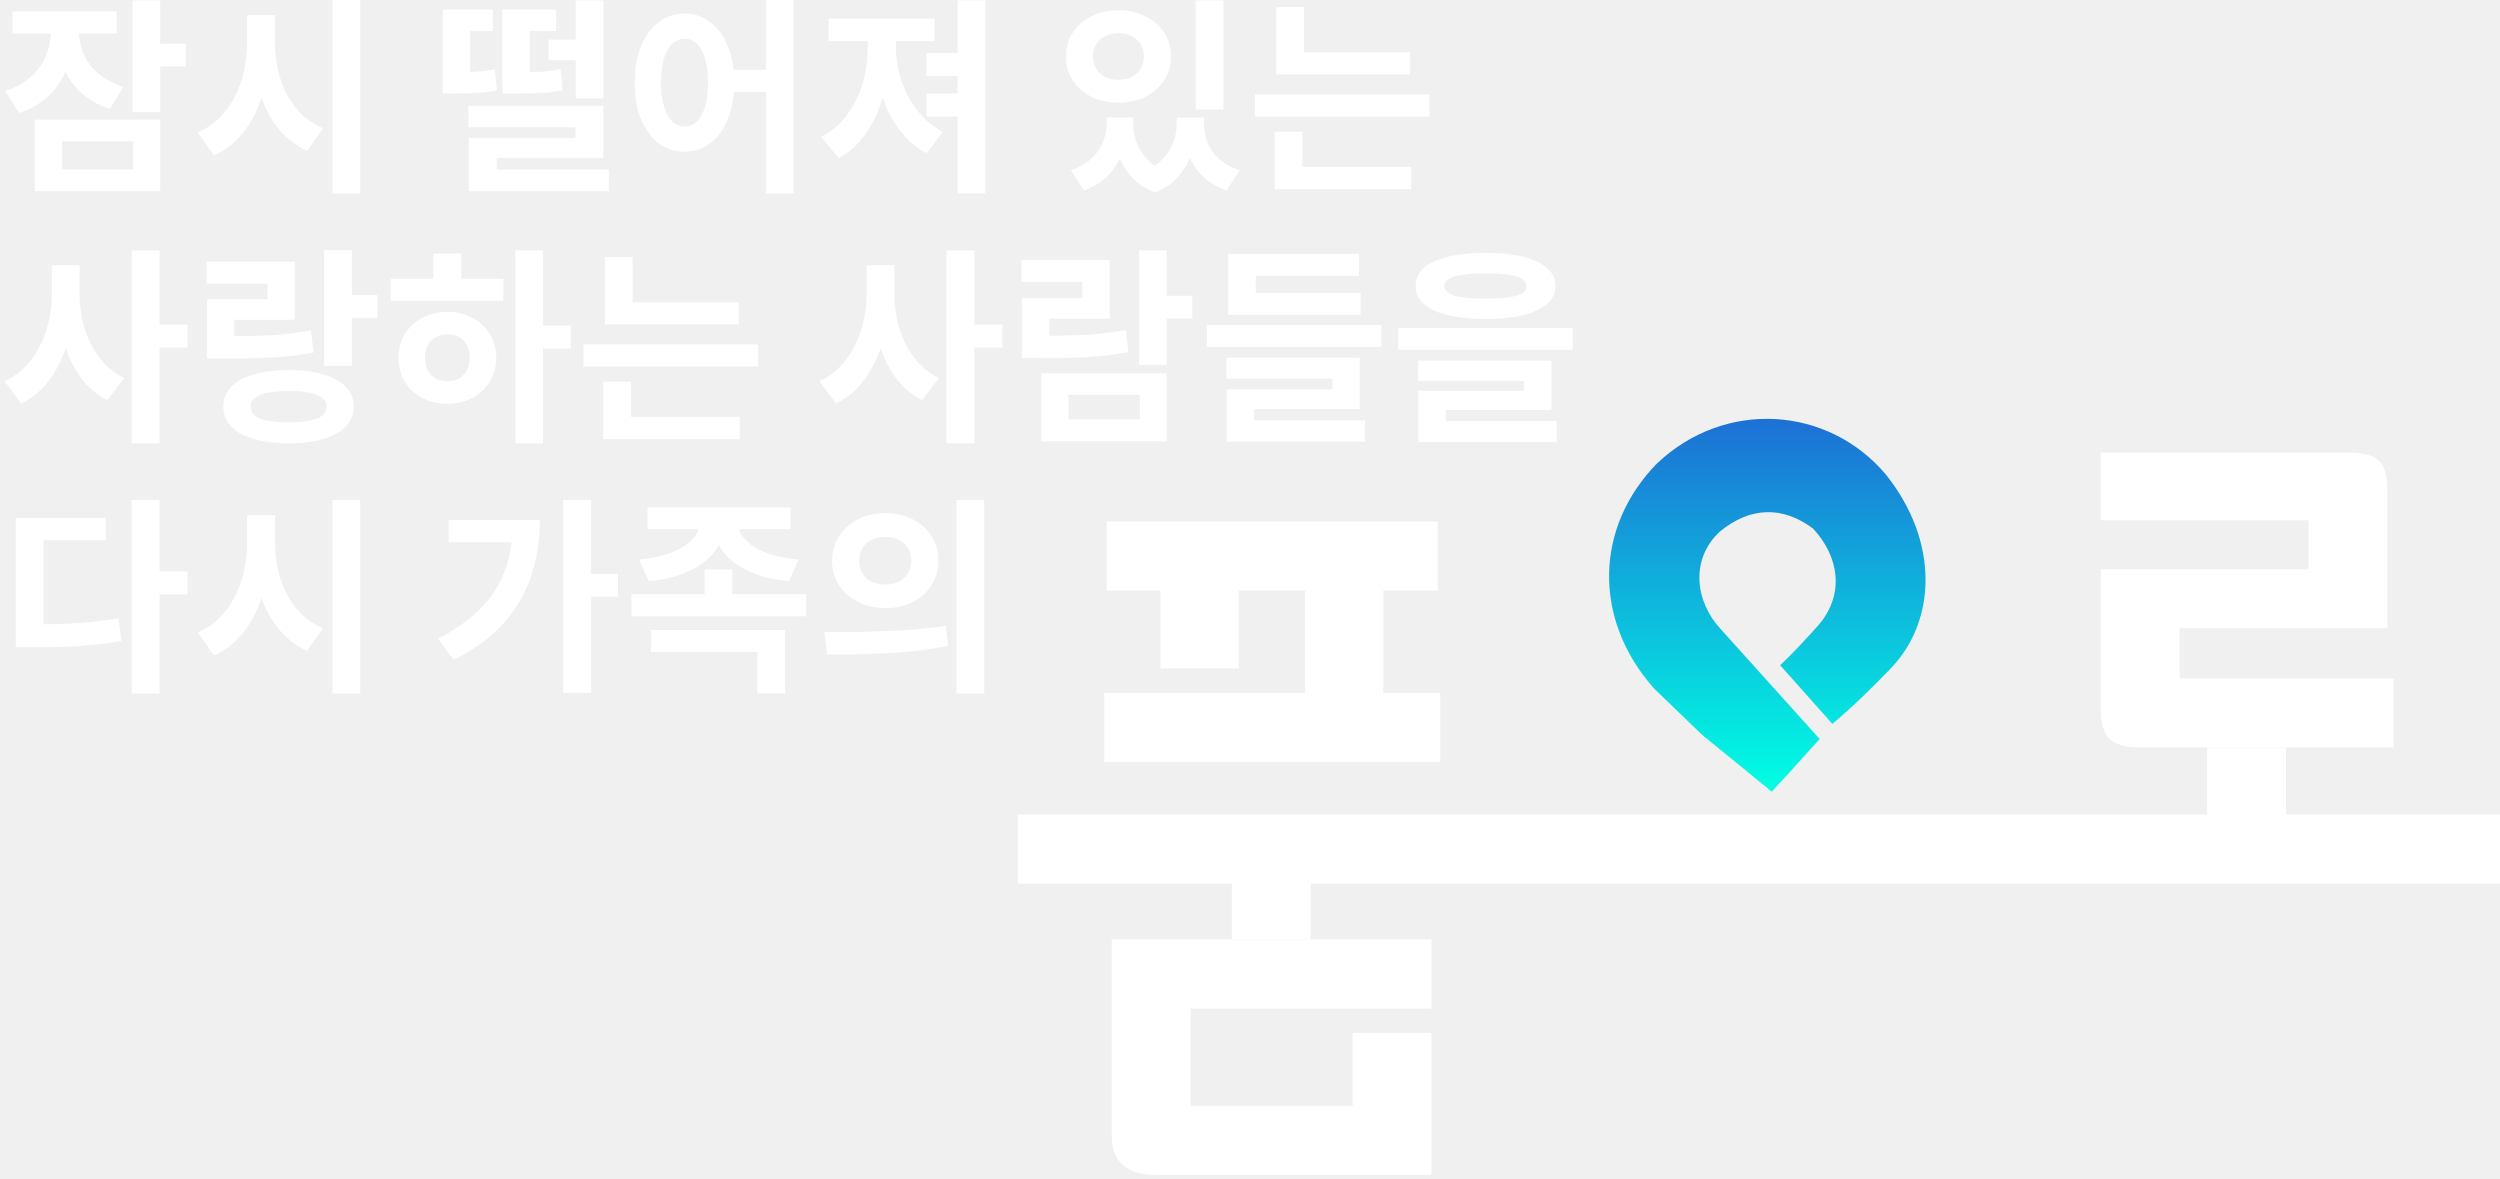
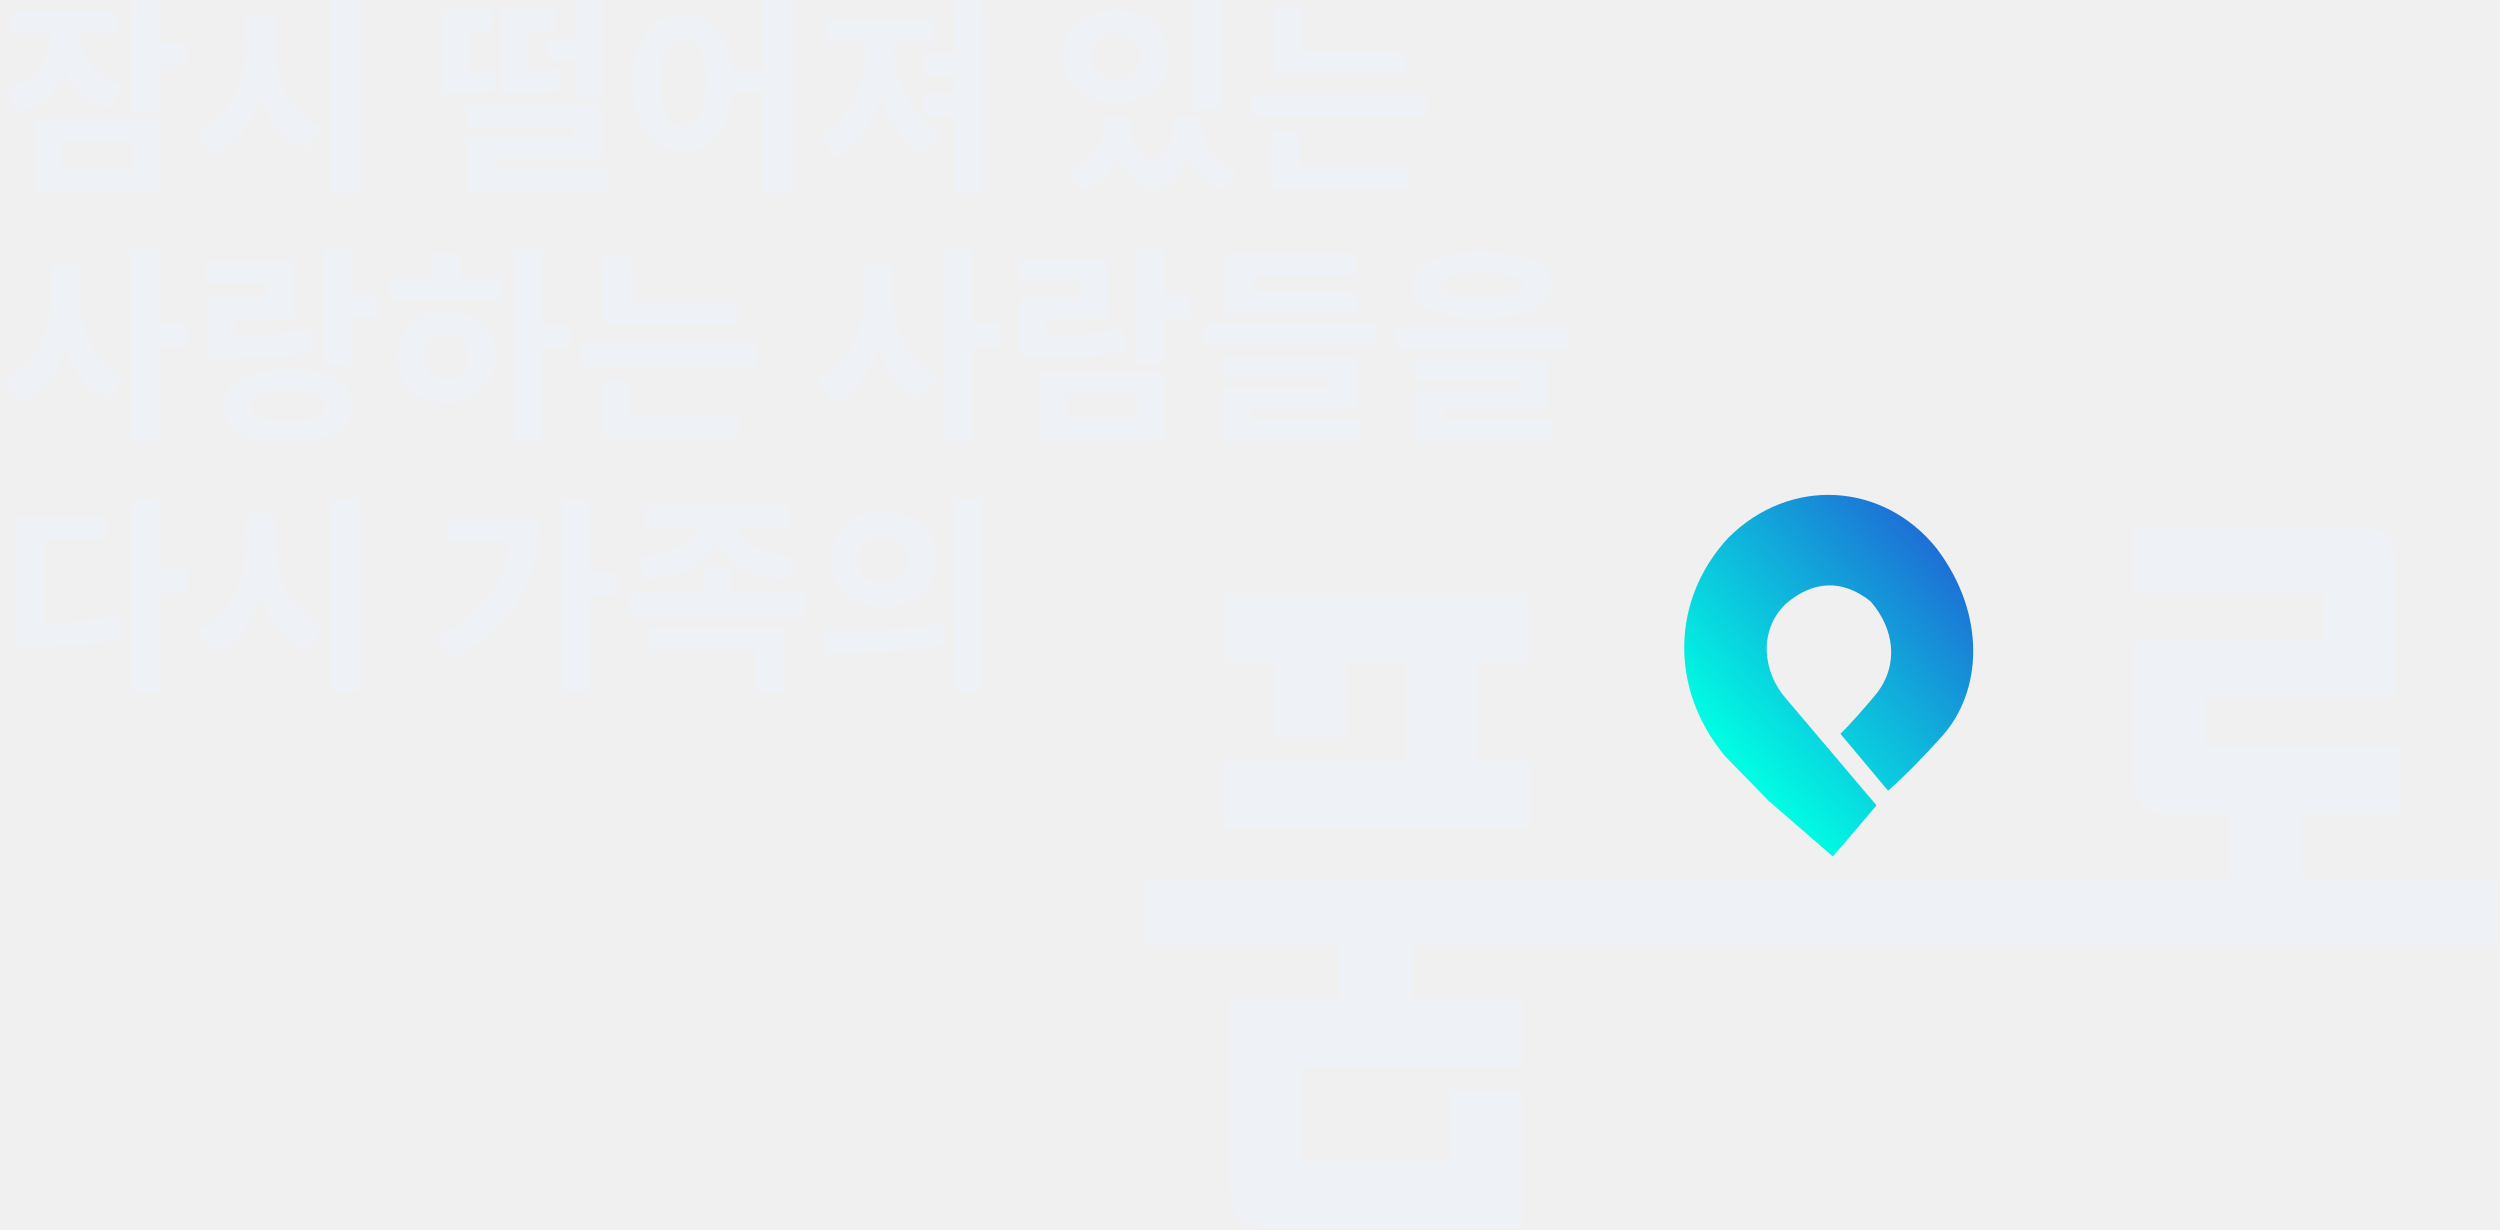
- <svg xmlns="http://www.w3.org/2000/svg" width="420" height="198" viewBox="0 0 420 198" fill="none">
-   <path d="M232.394 116.401H241.961V127.998H185.507V116.401H219.253V99.217H208.11V112.29H194.969V99.217H185.928V87.621H241.54V99.217H232.394V116.401Z" fill="white" />
-   <path d="M206.953 157.832H220.199H240.489V169.428H200.015V185.769H227.243V173.54H240.489V197.365H194.023C189.397 197.365 186.769 195.257 186.769 190.829V157.832H206.953Z" fill="white" />
-   <path d="M171 136.853H256.363V148.45H220.199L220.199 157.832H206.953L206.953 148.45H171V136.853Z" fill="white" />
-   <path d="M420 136.853V148.449H255.792V136.853H370.801V125.573H384.047V136.853H420Z" fill="white" />
-   <path d="M359.868 125.572C354.506 125.572 352.929 123.885 352.929 118.825V95.632H387.831V87.409H352.929V76.023H394.139C399.605 76.023 401.077 77.499 401.077 82.665V105.542H366.175V113.975H402.128V125.572H359.868Z" fill="white" />
-   <path d="M317.686 112.253C314.918 115.134 310.972 119.042 307.825 121.607L299.051 111.745C300.612 110.39 304.135 106.588 305.697 104.795C309.945 99.615 308.883 93.436 304.603 88.811C299.458 84.956 294.018 85.13 288.926 89.312C283.895 93.995 284.821 101.085 289.018 105.621L305.697 124.148L300.549 129.858L297.658 133L285.903 123.41L277.852 115.64C267.512 103.942 267.942 88.488 278.41 77.823C289.813 67.069 307.058 68.161 316.814 79.705C325.922 91.094 325.221 104.409 317.686 112.253Z" fill="url(#paint0_linear_1462_158)" />
-   <path d="M8.54 3.15H12.355V5.355C12.355 7.385 12.028 9.31 11.375 11.13C10.722 12.95 9.718 14.549 8.365 15.925C7.012 17.279 5.285 18.294 3.185 18.97L0.875 15.26C2.672 14.7 4.13 13.895 5.25 12.845C6.393 11.795 7.222 10.629 7.735 9.345C8.272 8.039 8.54 6.709 8.54 5.355V3.15ZM9.485 3.15H13.265V5.355C13.265 6.592 13.522 7.817 14.035 9.03C14.548 10.244 15.353 11.34 16.45 12.32C17.57 13.277 18.993 14.035 20.72 14.595L18.48 18.27C16.427 17.64 14.735 16.672 13.405 15.365C12.075 14.059 11.083 12.542 10.43 10.815C9.8 9.065 9.485 7.245 9.485 5.355V3.15ZM2.1 1.925H19.6V5.635H2.1V1.925ZM22.26 0.07H26.915V18.83H22.26V0.07ZM25.655 7.35H31.22V11.165H25.655V7.35ZM5.845 20.09H26.915V32.13H5.845V20.09ZM22.365 23.73H10.43V28.455H22.365V23.73ZM41.507 2.555H45.322V7.245C45.322 9.345 45.136 11.364 44.762 13.3C44.389 15.214 43.817 17.01 43.047 18.69C42.301 20.347 41.332 21.817 40.142 23.1C38.976 24.36 37.587 25.364 35.977 26.11L33.212 22.26C34.636 21.63 35.861 20.802 36.887 19.775C37.937 18.725 38.801 17.535 39.477 16.205C40.154 14.852 40.656 13.417 40.982 11.9C41.332 10.384 41.507 8.832 41.507 7.245V2.555ZM42.417 2.555H46.197V7.245C46.197 8.762 46.361 10.244 46.687 11.69C47.014 13.137 47.504 14.502 48.157 15.785C48.834 17.069 49.674 18.212 50.677 19.215C51.704 20.195 52.906 20.977 54.282 21.56L51.587 25.34C50.024 24.617 48.659 23.649 47.492 22.435C46.349 21.222 45.404 19.822 44.657 18.235C43.911 16.625 43.351 14.899 42.977 13.055C42.604 11.189 42.417 9.252 42.417 7.245V2.555ZM55.857 0H60.512V32.515H55.857V0ZM74.385 12.145H75.995C76.905 12.145 77.745 12.134 78.515 12.11C79.285 12.087 80.043 12.04 80.79 11.97C81.537 11.9 82.319 11.784 83.135 11.62L83.485 15.19C82.622 15.354 81.793 15.47 81 15.54C80.207 15.61 79.413 15.657 78.62 15.68C77.827 15.704 76.952 15.715 75.995 15.715H74.385V12.145ZM74.385 1.61H82.82V5.215H78.97V14.56H74.385V1.61ZM84.395 12.145H86.145C87.522 12.145 88.665 12.134 89.575 12.11C90.508 12.087 91.325 12.04 92.025 11.97C92.749 11.877 93.472 11.749 94.195 11.585L94.51 15.155C93.787 15.319 93.052 15.447 92.305 15.54C91.558 15.61 90.707 15.657 89.75 15.68C88.793 15.704 87.592 15.715 86.145 15.715H84.395V12.145ZM84.395 1.61H93.425V5.215H88.98V14.56H84.395V1.61ZM78.69 17.78H101.37V26.53H83.45V30.24H78.76V23.17H96.68V21.385H78.69V17.78ZM78.76 28.49H102.28V32.13H78.76V28.49ZM96.715 0.07H101.37V16.52H96.715V0.07ZM92.165 6.65H100.39V10.115H92.165V6.65ZM114.982 2.275C116.592 2.275 118.027 2.754 119.287 3.71C120.571 4.644 121.562 5.985 122.262 7.735C122.986 9.462 123.347 11.504 123.347 13.86C123.347 16.24 122.986 18.305 122.262 20.055C121.562 21.782 120.571 23.124 119.287 24.08C118.027 25.014 116.592 25.48 114.982 25.48C113.372 25.48 111.937 25.014 110.677 24.08C109.417 23.124 108.426 21.782 107.702 20.055C106.979 18.305 106.617 16.24 106.617 13.86C106.617 11.504 106.979 9.462 107.702 7.735C108.426 5.985 109.417 4.644 110.677 3.71C111.937 2.754 113.372 2.275 114.982 2.275ZM114.982 6.51C114.212 6.51 113.524 6.79 112.917 7.35C112.334 7.91 111.879 8.739 111.552 9.835C111.226 10.909 111.062 12.25 111.062 13.86C111.062 15.447 111.226 16.8 111.552 17.92C111.879 19.017 112.334 19.845 112.917 20.405C113.524 20.965 114.212 21.245 114.982 21.245C115.799 21.245 116.499 20.965 117.082 20.405C117.666 19.845 118.121 19.017 118.447 17.92C118.774 16.8 118.937 15.447 118.937 13.86C118.937 12.25 118.774 10.909 118.447 9.835C118.121 8.739 117.666 7.91 117.082 7.35C116.499 6.79 115.799 6.51 114.982 6.51ZM128.667 0H133.322V32.515H128.667V0ZM121.982 11.725H130.627V15.435H121.982V11.725ZM160.865 0.07H165.52V32.48H160.865V0.07ZM145.78 5.145H149.455V8.05C149.455 10.01 149.268 11.935 148.895 13.825C148.545 15.692 148.02 17.454 147.32 19.11C146.62 20.744 145.733 22.202 144.66 23.485C143.61 24.745 142.361 25.772 140.915 26.565L137.94 22.995C139.27 22.342 140.425 21.479 141.405 20.405C142.385 19.332 143.201 18.119 143.855 16.765C144.508 15.412 144.986 14 145.29 12.53C145.616 11.037 145.78 9.544 145.78 8.05V5.145ZM146.865 5.145H150.505V8.05C150.505 9.31 150.668 10.629 150.995 12.005C151.321 13.359 151.811 14.689 152.465 15.995C153.141 17.302 153.97 18.48 154.95 19.53C155.93 20.58 157.073 21.455 158.38 22.155L155.685 25.725C154.238 25.002 152.966 24.01 151.87 22.75C150.773 21.49 149.851 20.067 149.105 18.48C148.381 16.87 147.821 15.167 147.425 13.37C147.051 11.574 146.865 9.8 146.865 8.05V5.145ZM139.2 3.15H157.015V6.895H139.2V3.15ZM155.65 8.925H164.015V12.775H155.65V8.925ZM155.65 15.715H164.015V19.565H155.65V15.715ZM185.903 19.74H189.403V20.825C189.403 22.459 189.146 24.01 188.633 25.48C188.119 26.95 187.326 28.245 186.253 29.365C185.203 30.509 183.826 31.384 182.123 31.99L179.883 28.595C181.306 28.105 182.461 27.452 183.348 26.635C184.234 25.819 184.876 24.909 185.273 23.905C185.693 22.879 185.903 21.852 185.903 20.825V19.74ZM187.058 19.74H190.383V20.825C190.383 21.852 190.569 22.89 190.943 23.94C191.339 24.967 191.934 25.912 192.728 26.775C193.544 27.639 194.618 28.339 195.948 28.875L194.058 32.34C192.354 31.687 190.989 30.754 189.963 29.54C188.936 28.35 188.189 26.997 187.723 25.48C187.279 23.94 187.058 22.389 187.058 20.825V19.74ZM197.698 19.74H201.023V20.825C201.023 22.319 200.789 23.824 200.323 25.34C199.879 26.857 199.144 28.234 198.118 29.47C197.114 30.707 195.761 31.664 194.058 32.34L192.168 28.875C193.474 28.292 194.536 27.557 195.353 26.67C196.169 25.76 196.764 24.804 197.138 23.8C197.511 22.774 197.698 21.782 197.698 20.825V19.74ZM198.783 19.74H202.283V20.825C202.283 21.922 202.481 22.984 202.878 24.01C203.298 25.037 203.951 25.947 204.838 26.74C205.724 27.534 206.879 28.152 208.303 28.595L206.063 31.99C204.359 31.407 202.971 30.555 201.898 29.435C200.824 28.339 200.031 27.055 199.518 25.585C199.028 24.092 198.783 22.505 198.783 20.825V19.74ZM200.883 0.07H205.538V18.41H200.883V0.07ZM187.898 1.715C189.578 1.715 191.083 2.054 192.413 2.73C193.743 3.384 194.793 4.294 195.563 5.46C196.333 6.627 196.718 7.969 196.718 9.485C196.718 11.002 196.333 12.344 195.563 13.51C194.793 14.677 193.743 15.599 192.413 16.275C191.083 16.929 189.578 17.255 187.898 17.255C186.218 17.255 184.713 16.929 183.383 16.275C182.053 15.599 181.003 14.677 180.233 13.51C179.463 12.344 179.078 11.002 179.078 9.485C179.078 7.969 179.463 6.627 180.233 5.46C181.003 4.294 182.053 3.384 183.383 2.73C184.713 2.054 186.218 1.715 187.898 1.715ZM187.898 5.565C187.104 5.565 186.381 5.729 185.728 6.055C185.074 6.359 184.561 6.802 184.188 7.385C183.814 7.945 183.628 8.645 183.628 9.485C183.628 10.302 183.814 11.014 184.188 11.62C184.561 12.204 185.074 12.647 185.728 12.95C186.381 13.254 187.104 13.405 187.898 13.405C188.714 13.405 189.438 13.254 190.068 12.95C190.721 12.647 191.234 12.204 191.608 11.62C191.981 11.014 192.168 10.302 192.168 9.485C192.168 8.645 191.981 7.945 191.608 7.385C191.234 6.802 190.721 6.359 190.068 6.055C189.438 5.729 188.714 5.565 187.898 5.565ZM214.425 8.785H236.895V12.495H214.425V8.785ZM210.82 15.855H240.15V19.565H210.82V15.855ZM214.425 1.19H219.08V10.64H214.425V1.19ZM214.145 28.035H237.07V31.78H214.145V28.035ZM214.145 22.12H218.8V29.05H214.145V22.12ZM8.715 44.555H12.46V49.245C12.46 51.252 12.285 53.212 11.935 55.125C11.585 57.015 11.037 58.777 10.29 60.41C9.567 62.044 8.645 63.502 7.525 64.785C6.405 66.045 5.087 67.049 3.57 67.795L0.77 64.05C2.147 63.42 3.325 62.58 4.305 61.53C5.308 60.48 6.137 59.29 6.79 57.96C7.443 56.63 7.922 55.23 8.225 53.76C8.552 52.267 8.715 50.762 8.715 49.245V44.555ZM9.625 44.555H13.37V49.245C13.37 50.715 13.51 52.162 13.79 53.585C14.093 55.009 14.548 56.362 15.155 57.645C15.785 58.905 16.567 60.037 17.5 61.04C18.433 62.044 19.553 62.872 20.86 63.525L18.025 67.235C16.578 66.489 15.318 65.509 14.245 64.295C13.195 63.059 12.332 61.647 11.655 60.06C10.978 58.45 10.465 56.735 10.115 54.915C9.788 53.072 9.625 51.182 9.625 49.245V44.555ZM22.12 42.07H26.81V74.48H22.12V42.07ZM25.795 54.53H31.5V58.38H25.795V54.53ZM54.457 42.035H59.112V61.46H54.457V42.035ZM57.817 49.595H63.417V53.41H57.817V49.595ZM34.787 56.49H37.517C39.641 56.49 41.531 56.467 43.187 56.42C44.867 56.374 46.419 56.28 47.842 56.14C49.289 55.977 50.759 55.767 52.252 55.51L52.672 59.22C51.179 59.5 49.674 59.722 48.157 59.885C46.664 60.025 45.054 60.119 43.327 60.165C41.624 60.212 39.687 60.235 37.517 60.235H34.787V56.49ZM34.717 43.96H49.522V53.725H39.372V58.765H34.787V50.26H44.937V47.67H34.717V43.96ZM48.472 62.16C50.736 62.16 52.684 62.405 54.317 62.895C55.974 63.385 57.234 64.085 58.097 64.995C58.984 65.905 59.427 67.014 59.427 68.32C59.427 70.257 58.447 71.762 56.487 72.835C54.551 73.932 51.879 74.48 48.472 74.48C46.232 74.48 44.284 74.235 42.627 73.745C40.994 73.279 39.734 72.579 38.847 71.645C37.961 70.712 37.517 69.604 37.517 68.32C37.517 67.014 37.961 65.905 38.847 64.995C39.734 64.085 40.994 63.385 42.627 62.895C44.284 62.405 46.232 62.16 48.472 62.16ZM48.472 65.695C47.072 65.695 45.894 65.789 44.937 65.975C44.004 66.162 43.292 66.454 42.802 66.85C42.336 67.247 42.102 67.737 42.102 68.32C42.102 68.927 42.336 69.429 42.802 69.825C43.292 70.199 44.004 70.479 44.937 70.665C45.894 70.852 47.072 70.945 48.472 70.945C49.896 70.945 51.074 70.852 52.007 70.665C52.964 70.479 53.676 70.199 54.142 69.825C54.632 69.429 54.877 68.927 54.877 68.32C54.877 67.737 54.632 67.247 54.142 66.85C53.676 66.454 52.964 66.162 52.007 65.975C51.074 65.789 49.896 65.695 48.472 65.695ZM86.585 42.07H91.24V74.48H86.585V42.07ZM90.189 54.705H95.894V58.555H90.189V54.705ZM65.654 46.83H84.555V50.54H65.654V46.83ZM75.174 52.395C76.738 52.395 78.138 52.734 79.374 53.41C80.611 54.064 81.579 54.962 82.279 56.105C83.003 57.249 83.365 58.579 83.365 60.095C83.365 61.612 83.003 62.954 82.279 64.12C81.579 65.264 80.611 66.174 79.374 66.85C78.161 67.504 76.761 67.83 75.174 67.83C73.611 67.83 72.2 67.504 70.939 66.85C69.703 66.174 68.723 65.264 67.999 64.12C67.299 62.954 66.95 61.612 66.95 60.095C66.95 58.579 67.299 57.249 67.999 56.105C68.723 54.962 69.703 54.064 70.939 53.41C72.2 52.734 73.611 52.395 75.174 52.395ZM75.174 56.175C74.428 56.175 73.775 56.327 73.215 56.63C72.654 56.934 72.211 57.377 71.885 57.96C71.558 58.544 71.394 59.255 71.394 60.095C71.394 60.912 71.558 61.624 71.885 62.23C72.211 62.814 72.654 63.269 73.215 63.595C73.775 63.899 74.428 64.05 75.174 64.05C75.898 64.05 76.54 63.899 77.1 63.595C77.659 63.269 78.103 62.814 78.43 62.23C78.756 61.624 78.919 60.912 78.919 60.095C78.919 59.255 78.756 58.544 78.43 57.96C78.103 57.377 77.659 56.934 77.1 56.63C76.54 56.327 75.898 56.175 75.174 56.175ZM72.794 42.595H77.484V48.265H72.794V42.595ZM101.632 50.785H124.102V54.495H101.632V50.785ZM98.027 57.855H127.357V61.565H98.027V57.855ZM101.632 43.19H106.287V52.64H101.632V43.19ZM101.352 70.035H124.277V73.78H101.352V70.035ZM101.352 64.12H106.007V71.05H101.352V64.12ZM145.605 44.555H149.35V49.245C149.35 51.252 149.175 53.212 148.825 55.125C148.475 57.015 147.926 58.777 147.18 60.41C146.456 62.044 145.535 63.502 144.415 64.785C143.295 66.045 141.976 67.049 140.46 67.795L137.66 64.05C139.036 63.42 140.215 62.58 141.195 61.53C142.198 60.48 143.026 59.29 143.68 57.96C144.333 56.63 144.811 55.23 145.115 53.76C145.441 52.267 145.605 50.762 145.605 49.245V44.555ZM146.515 44.555H150.26V49.245C150.26 50.715 150.4 52.162 150.68 53.585C150.983 55.009 151.438 56.362 152.045 57.645C152.675 58.905 153.456 60.037 154.39 61.04C155.323 62.044 156.443 62.872 157.75 63.525L154.915 67.235C153.468 66.489 152.208 65.509 151.135 64.295C150.085 63.059 149.221 61.647 148.545 60.06C147.868 58.45 147.355 56.735 147.005 54.915C146.678 53.072 146.515 51.182 146.515 49.245V44.555ZM159.01 42.07H163.7V74.48H159.01V42.07ZM162.685 54.53H168.39V58.38H162.685V54.53ZM191.347 42.07H196.002V61.32H191.347V42.07ZM194.707 49.7H200.307V53.515H194.707V49.7ZM174.932 62.72H196.002V74.13H174.932V62.72ZM191.487 66.325H179.517V70.455H191.487V66.325ZM171.677 56.42H174.407C176.53 56.42 178.42 56.397 180.077 56.35C181.757 56.304 183.309 56.21 184.732 56.07C186.179 55.93 187.649 55.72 189.142 55.44L189.562 59.15C188.069 59.43 186.564 59.652 185.047 59.815C183.554 59.955 181.944 60.049 180.217 60.095C178.514 60.142 176.577 60.165 174.407 60.165H171.677V56.42ZM171.607 43.68H186.412V53.55H176.262V58.485H171.677V50.085H181.827V47.355H171.607V43.68ZM202.754 54.6H232.049V58.275H202.754V54.6ZM206.359 49.21H228.584V52.885H206.359V49.21ZM206.359 42.665H228.304V46.34H210.979V52.395H206.359V42.665ZM206.044 60.095H228.444V68.705H210.699V71.47H206.079V65.415H223.859V63.63H206.044V60.095ZM206.079 70.63H229.319V74.2H206.079V70.63ZM249.581 42.49C253.268 42.49 256.138 42.969 258.191 43.925C260.268 44.882 261.306 46.259 261.306 48.055C261.306 49.829 260.268 51.194 258.191 52.15C256.138 53.107 253.268 53.585 249.581 53.585C245.871 53.585 242.978 53.107 240.901 52.15C238.848 51.194 237.821 49.829 237.821 48.055C237.821 46.259 238.848 44.882 240.901 43.925C242.978 42.969 245.871 42.49 249.581 42.49ZM249.546 45.92C248.006 45.92 246.723 46.002 245.696 46.165C244.67 46.305 243.9 46.539 243.386 46.865C242.896 47.169 242.651 47.565 242.651 48.055C242.651 48.545 242.896 48.954 243.386 49.28C243.9 49.584 244.67 49.805 245.696 49.945C246.723 50.085 248.006 50.155 249.546 50.155C251.11 50.155 252.405 50.085 253.431 49.945C254.458 49.805 255.216 49.584 255.706 49.28C256.196 48.954 256.441 48.545 256.441 48.055C256.441 47.565 256.196 47.169 255.706 46.865C255.216 46.539 254.458 46.305 253.431 46.165C252.405 46.002 251.11 45.92 249.546 45.92ZM234.881 55.09H264.211V58.765H234.881V55.09ZM238.241 60.585H260.641V68.88H242.896V71.75H238.276V65.66H256.056V64.015H238.241V60.585ZM238.276 70.735H261.516V74.27H238.276V70.735ZM22.12 84H26.81V116.515H22.12V84ZM25.795 96.005H31.5V99.855H25.795V96.005ZM2.66 104.895H5.39C7.233 104.895 8.96 104.872 10.57 104.825C12.18 104.755 13.743 104.65 15.26 104.51C16.777 104.347 18.328 104.125 19.915 103.845L20.37 107.695C18.737 107.975 17.127 108.197 15.54 108.36C13.977 108.524 12.367 108.629 10.71 108.675C9.053 108.722 7.28 108.745 5.39 108.745H2.66V104.895ZM2.66 87.01H17.78V90.755H7.315V106.715H2.66V87.01ZM41.507 86.555H45.322V91.245C45.322 93.345 45.136 95.364 44.762 97.3C44.389 99.214 43.817 101.01 43.047 102.69C42.301 104.347 41.332 105.817 40.142 107.1C38.976 108.36 37.587 109.364 35.977 110.11L33.212 106.26C34.636 105.63 35.861 104.802 36.887 103.775C37.937 102.725 38.801 101.535 39.477 100.205C40.154 98.852 40.656 97.417 40.982 95.9C41.332 94.384 41.507 92.832 41.507 91.245V86.555ZM42.417 86.555H46.197V91.245C46.197 92.762 46.361 94.244 46.687 95.69C47.014 97.137 47.504 98.502 48.157 99.785C48.834 101.069 49.674 102.212 50.677 103.215C51.704 104.195 52.906 104.977 54.282 105.56L51.587 109.34C50.024 108.617 48.659 107.649 47.492 106.435C46.349 105.222 45.404 103.822 44.657 102.235C43.911 100.625 43.351 98.899 42.977 97.055C42.604 95.189 42.417 93.252 42.417 91.245V86.555ZM55.857 84H60.512V116.515H55.857V84ZM94.615 84H99.305V116.41H94.615V84ZM98.115 96.425H103.82V100.24H98.115V96.425ZM86.11 87.36H90.695C90.695 90.604 90.228 93.672 89.295 96.565C88.385 99.459 86.868 102.119 84.745 104.545C82.645 106.949 79.799 109.049 76.205 110.845L73.58 107.31C76.427 105.84 78.772 104.184 80.615 102.34C82.482 100.497 83.859 98.409 84.745 96.075C85.655 93.719 86.11 91.094 86.11 88.2V87.36ZM75.365 87.36H88.525V91.105H75.365V87.36ZM117.572 87.045H121.702V87.815C121.702 88.819 121.527 89.775 121.177 90.685C120.827 91.572 120.302 92.412 119.602 93.205C118.926 93.975 118.074 94.664 117.047 95.27C116.021 95.877 114.831 96.39 113.477 96.81C112.147 97.207 110.654 97.487 108.997 97.65L107.352 94.01C108.752 93.87 110.001 93.66 111.097 93.38C112.217 93.077 113.186 92.715 114.002 92.295C114.819 91.875 115.484 91.42 115.997 90.93C116.534 90.44 116.931 89.927 117.187 89.39C117.444 88.854 117.572 88.329 117.572 87.815V87.045ZM119.847 87.045H123.942V87.815C123.942 88.352 124.071 88.889 124.327 89.425C124.607 89.939 125.004 90.452 125.517 90.965C126.031 91.455 126.684 91.91 127.477 92.33C128.294 92.727 129.251 93.077 130.347 93.38C131.467 93.66 132.739 93.87 134.162 94.01L132.552 97.65C130.872 97.487 129.356 97.207 128.002 96.81C126.672 96.39 125.494 95.877 124.467 95.27C123.464 94.664 122.612 93.975 121.912 93.205C121.236 92.435 120.722 91.595 120.372 90.685C120.022 89.775 119.847 88.819 119.847 87.815V87.045ZM108.787 85.26H132.797V88.9H108.787V85.26ZM106.092 99.82H135.457V103.53H106.092V99.82ZM118.377 95.655H123.032V101.465H118.377V95.655ZM109.347 105.84H131.887V116.48H127.232V109.515H109.347V105.84ZM148.755 86.205C150.435 86.205 151.951 86.544 153.305 87.22C154.658 87.897 155.72 88.842 156.49 90.055C157.26 91.245 157.645 92.622 157.645 94.185C157.645 95.725 157.26 97.102 156.49 98.315C155.72 99.529 154.658 100.474 153.305 101.15C151.951 101.827 150.435 102.165 148.755 102.165C147.051 102.165 145.523 101.827 144.17 101.15C142.816 100.474 141.743 99.529 140.95 98.315C140.18 97.102 139.795 95.725 139.795 94.185C139.795 92.622 140.18 91.245 140.95 90.055C141.743 88.842 142.816 87.897 144.17 87.22C145.523 86.544 147.051 86.205 148.755 86.205ZM148.755 90.195C147.915 90.195 147.156 90.359 146.48 90.685C145.826 90.989 145.301 91.444 144.905 92.05C144.531 92.634 144.345 93.345 144.345 94.185C144.345 95.025 144.531 95.749 144.905 96.355C145.301 96.962 145.826 97.429 146.48 97.755C147.156 98.059 147.915 98.21 148.755 98.21C149.571 98.21 150.306 98.059 150.96 97.755C151.613 97.429 152.126 96.962 152.5 96.355C152.896 95.749 153.095 95.025 153.095 94.185C153.095 93.345 152.896 92.634 152.5 92.05C152.126 91.444 151.613 90.989 150.96 90.685C150.306 90.359 149.571 90.195 148.755 90.195ZM160.69 84H165.345V116.515H160.69V84ZM138.99 109.97L138.465 106.19C140.355 106.19 142.443 106.179 144.73 106.155C147.04 106.109 149.408 106.015 151.835 105.875C154.285 105.712 156.653 105.467 158.94 105.14L159.255 108.5C156.921 108.967 154.553 109.305 152.15 109.515C149.746 109.702 147.425 109.83 145.185 109.9C142.945 109.947 140.88 109.97 138.99 109.97Z" fill="white" />
+ <svg xmlns="http://www.w3.org/2000/svg" width="421" height="207" viewBox="0 0 421 207" fill="none">
+   <path d="M248.906 128.093H257.663V139.366H205.986V128.093H236.877V111.387H226.676V124.096H214.647V111.387H206.371V100.113H257.278V111.387H248.906V128.093Z" fill="#EEF1F6" />
+   <path d="M225.611 168.371H237.736H256.309V179.645H219.26V195.531H244.184V183.642H256.309V206.804H213.775C209.541 206.804 207.135 204.755 207.135 200.45V168.371H225.611Z" fill="#EEF1F6" />
+   <path d="M192.705 147.977H270.845V159.25H254.293H237.742V168.372H225.616V159.25H192.705V147.977Z" fill="#EEF1F6" />
+   <path d="M420.638 147.974V159.248H342.691H342.498H270.324V147.974H342.498H342.691H375.602V137.008H387.727V147.974H420.638Z" fill="#EEF1F6" />
+   <path d="M387.532 137.01H375.407H365.592C360.684 137.01 359.24 135.37 359.24 130.45V107.903H391.189V99.909H359.24V88.84H396.963C401.967 88.84 403.314 90.275 403.314 95.297V117.537H371.365V125.736H404.277V137.01H387.532Z" fill="#EEF1F6" />
+   <path d="M326.977 124.06C324.444 126.861 320.831 130.66 317.95 133.154L309.919 123.566C311.348 122.249 314.573 118.552 316.003 116.809C319.891 111.773 318.919 105.766 315.001 101.27C310.291 97.522 305.311 97.692 300.651 101.758C296.045 106.31 296.893 113.203 300.735 117.612L316.003 135.624L311.29 141.175L308.644 144.229L297.884 134.906L290.513 127.353C281.048 115.98 281.442 100.956 291.024 90.588C301.462 80.133 317.248 81.195 326.179 92.418C334.517 103.49 333.874 116.435 326.977 124.06Z" fill="url(#paint0_linear_1473_16)" />
+   <path d="M8.54 3.148H12.355V5.353C12.355 7.383 12.028 9.308 11.375 11.128C10.722 12.948 9.718 14.547 8.365 15.923C7.012 17.277 5.285 18.292 3.185 18.968L0.875 15.258C2.672 14.698 4.13 13.893 5.25 12.843C6.393 11.793 7.222 10.627 7.735 9.343C8.272 8.037 8.54 6.707 8.54 5.353V3.148ZM9.485 3.148H13.265V5.353C13.265 6.59 13.522 7.815 14.035 9.028C14.548 10.242 15.353 11.338 16.45 12.318C17.57 13.275 18.993 14.033 20.72 14.593L18.48 18.268C16.427 17.638 14.735 16.67 13.405 15.363C12.075 14.057 11.083 12.54 10.43 10.813C9.8 9.063 9.485 7.243 9.485 5.353V3.148ZM2.1 1.923H19.6V5.633H2.1V1.923ZM22.26 0.068H26.915V18.828H22.26V0.068ZM25.655 7.348H31.22V11.163H25.655V7.348ZM5.845 20.088H26.915V32.128H5.845V20.088ZM22.365 23.728H10.43V28.453H22.365V23.728ZM41.507 2.553H45.322V7.243C45.322 9.343 45.136 11.362 44.762 13.298C44.389 15.212 43.817 17.008 43.047 18.688C42.301 20.345 41.332 21.815 40.142 23.098C38.976 24.358 37.587 25.362 35.977 26.108L33.212 22.258C34.636 21.628 35.861 20.8 36.887 19.773C37.937 18.723 38.801 17.533 39.477 16.203C40.154 14.85 40.656 13.415 40.982 11.898C41.332 10.382 41.507 8.83 41.507 7.243V2.553ZM42.417 2.553H46.197V7.243C46.197 8.76 46.361 10.242 46.687 11.688C47.014 13.135 47.504 14.5 48.157 15.783C48.834 17.067 49.674 18.21 50.677 19.213C51.704 20.193 52.906 20.975 54.282 21.558L51.587 25.338C50.024 24.615 48.659 23.647 47.492 22.433C46.349 21.22 45.404 19.82 44.657 18.233C43.911 16.623 43.351 14.897 42.977 13.053C42.604 11.187 42.417 9.25 42.417 7.243V2.553ZM55.857 -0.002H60.512V32.513H55.857V-0.002ZM74.385 12.143H75.995C76.905 12.143 77.745 12.132 78.515 12.108C79.285 12.085 80.043 12.038 80.79 11.968C81.537 11.898 82.319 11.782 83.135 11.618L83.485 15.188C82.622 15.352 81.793 15.468 81 15.538C80.207 15.608 79.413 15.655 78.62 15.678C77.827 15.702 76.952 15.713 75.995 15.713H74.385V12.143ZM74.385 1.608H82.82V5.213H78.97V14.558H74.385V1.608ZM84.395 12.143H86.145C87.522 12.143 88.665 12.132 89.575 12.108C90.508 12.085 91.325 12.038 92.025 11.968C92.749 11.875 93.472 11.747 94.195 11.583L94.51 15.153C93.787 15.317 93.052 15.445 92.305 15.538C91.558 15.608 90.707 15.655 89.75 15.678C88.793 15.702 87.592 15.713 86.145 15.713H84.395V12.143ZM84.395 1.608H93.425V5.213H88.98V14.558H84.395V1.608ZM78.69 17.778H101.37V26.528H83.45V30.238H78.76V23.168H96.68V21.383H78.69V17.778ZM78.76 28.488H102.28V32.128H78.76V28.488ZM96.715 0.068H101.37V16.518H96.715V0.068ZM92.165 6.648H100.39V10.113H92.165V6.648ZM114.982 2.273C116.592 2.273 118.027 2.752 119.287 3.708C120.571 4.642 121.562 5.983 122.262 7.733C122.986 9.46 123.347 11.502 123.347 13.858C123.347 16.238 122.986 18.303 122.262 20.053C121.562 21.78 120.571 23.122 119.287 24.078C118.027 25.012 116.592 25.478 114.982 25.478C113.372 25.478 111.937 25.012 110.677 24.078C109.417 23.122 108.426 21.78 107.702 20.053C106.979 18.303 106.617 16.238 106.617 13.858C106.617 11.502 106.979 9.46 107.702 7.733C108.426 5.983 109.417 4.642 110.677 3.708C111.937 2.752 113.372 2.273 114.982 2.273ZM114.982 6.508C114.212 6.508 113.524 6.788 112.917 7.348C112.334 7.908 111.879 8.737 111.552 9.833C111.226 10.907 111.062 12.248 111.062 13.858C111.062 15.445 111.226 16.798 111.552 17.918C111.879 19.015 112.334 19.843 112.917 20.403C113.524 20.963 114.212 21.243 114.982 21.243C115.799 21.243 116.499 20.963 117.082 20.403C117.666 19.843 118.121 19.015 118.447 17.918C118.774 16.798 118.937 15.445 118.937 13.858C118.937 12.248 118.774 10.907 118.447 9.833C118.121 8.737 117.666 7.908 117.082 7.348C116.499 6.788 115.799 6.508 114.982 6.508ZM128.667 -0.002H133.322V32.513H128.667V-0.002ZM121.982 11.723H130.627V15.433H121.982V11.723ZM160.865 0.068H165.52V32.478H160.865V0.068ZM145.78 5.143H149.455V8.048C149.455 10.008 149.268 11.933 148.895 13.823C148.545 15.69 148.02 17.452 147.32 19.108C146.62 20.742 145.733 22.2 144.66 23.483C143.61 24.743 142.361 25.77 140.915 26.563L137.94 22.993C139.27 22.34 140.425 21.477 141.405 20.403C142.385 19.33 143.201 18.117 143.855 16.763C144.508 15.41 144.986 13.998 145.29 12.528C145.616 11.035 145.78 9.542 145.78 8.048V5.143ZM146.865 5.143H150.505V8.048C150.505 9.308 150.668 10.627 150.995 12.003C151.321 13.357 151.811 14.687 152.465 15.993C153.141 17.3 153.97 18.478 154.95 19.528C155.93 20.578 157.073 21.453 158.38 22.153L155.685 25.723C154.238 25 152.966 24.008 151.87 22.748C150.773 21.488 149.851 20.065 149.105 18.478C148.381 16.868 147.821 15.165 147.425 13.368C147.051 11.572 146.865 9.798 146.865 8.048V5.143ZM139.2 3.148H157.015V6.893H139.2V3.148ZM155.65 8.923H164.015V12.773H155.65V8.923ZM155.65 15.713H164.015V19.563H155.65V15.713ZM185.903 19.738H189.403V20.823C189.403 22.457 189.146 24.008 188.633 25.478C188.119 26.948 187.326 28.243 186.253 29.363C185.203 30.507 183.826 31.382 182.123 31.988L179.883 28.593C181.306 28.103 182.461 27.45 183.348 26.633C184.234 25.817 184.876 24.907 185.273 23.903C185.693 22.877 185.903 21.85 185.903 20.823V19.738ZM187.058 19.738H190.383V20.823C190.383 21.85 190.569 22.888 190.943 23.938C191.339 24.965 191.934 25.91 192.728 26.773C193.544 27.637 194.618 28.337 195.948 28.873L194.058 32.338C192.354 31.685 190.989 30.752 189.963 29.538C188.936 28.348 188.189 26.995 187.723 25.478C187.279 23.938 187.058 22.387 187.058 20.823V19.738ZM197.698 19.738H201.023V20.823C201.023 22.317 200.789 23.822 200.323 25.338C199.879 26.855 199.144 28.232 198.118 29.468C197.114 30.705 195.761 31.662 194.058 32.338L192.168 28.873C193.474 28.29 194.536 27.555 195.353 26.668C196.169 25.758 196.764 24.802 197.138 23.798C197.511 22.772 197.698 21.78 197.698 20.823V19.738ZM198.783 19.738H202.283V20.823C202.283 21.92 202.481 22.982 202.878 24.008C203.298 25.035 203.951 25.945 204.838 26.738C205.724 27.532 206.879 28.15 208.303 28.593L206.063 31.988C204.359 31.405 202.971 30.553 201.898 29.433C200.824 28.337 200.031 27.053 199.518 25.583C199.028 24.09 198.783 22.503 198.783 20.823V19.738ZM200.883 0.068H205.538V18.408H200.883V0.068ZM187.898 1.713C189.578 1.713 191.083 2.052 192.413 2.728C193.743 3.382 194.793 4.292 195.563 5.458C196.333 6.625 196.718 7.967 196.718 9.483C196.718 11 196.333 12.342 195.563 13.508C194.793 14.675 193.743 15.597 192.413 16.273C191.083 16.927 189.578 17.253 187.898 17.253C186.218 17.253 184.713 16.927 183.383 16.273C182.053 15.597 181.003 14.675 180.233 13.508C179.463 12.342 179.078 11 179.078 9.483C179.078 7.967 179.463 6.625 180.233 5.458C181.003 4.292 182.053 3.382 183.383 2.728C184.713 2.052 186.218 1.713 187.898 1.713ZM187.898 5.563C187.104 5.563 186.381 5.727 185.728 6.053C185.074 6.357 184.561 6.8 184.188 7.383C183.814 7.943 183.628 8.643 183.628 9.483C183.628 10.3 183.814 11.012 184.188 11.618C184.561 12.202 185.074 12.645 185.728 12.948C186.381 13.252 187.104 13.403 187.898 13.403C188.714 13.403 189.438 13.252 190.068 12.948C190.721 12.645 191.234 12.202 191.608 11.618C191.981 11.012 192.168 10.3 192.168 9.483C192.168 8.643 191.981 7.943 191.608 7.383C191.234 6.8 190.721 6.357 190.068 6.053C189.438 5.727 188.714 5.563 187.898 5.563ZM214.425 8.783H236.895V12.493H214.425V8.783ZM210.82 15.853H240.15V19.563H210.82V15.853ZM214.425 1.188H219.08V10.638H214.425V1.188ZM214.145 28.033H237.07V31.778H214.145V28.033ZM214.145 22.118H218.8V29.048H214.145V22.118ZM8.715 44.553H12.46V49.243C12.46 51.25 12.285 53.21 11.935 55.123C11.585 57.013 11.037 58.775 10.29 60.408C9.567 62.042 8.645 63.5 7.525 64.783C6.405 66.043 5.087 67.047 3.57 67.793L0.77 64.048C2.147 63.418 3.325 62.578 4.305 61.528C5.308 60.478 6.137 59.288 6.79 57.958C7.443 56.628 7.922 55.228 8.225 53.758C8.552 52.265 8.715 50.76 8.715 49.243V44.553ZM9.625 44.553H13.37V49.243C13.37 50.713 13.51 52.16 13.79 53.583C14.093 55.007 14.548 56.36 15.155 57.643C15.785 58.903 16.567 60.035 17.5 61.038C18.433 62.042 19.553 62.87 20.86 63.523L18.025 67.233C16.578 66.487 15.318 65.507 14.245 64.293C13.195 63.057 12.332 61.645 11.655 60.058C10.978 58.448 10.465 56.733 10.115 54.913C9.788 53.07 9.625 51.18 9.625 49.243V44.553ZM22.12 42.068H26.81V74.478H22.12V42.068ZM25.795 54.528H31.5V58.378H25.795V54.528ZM54.457 42.033H59.112V61.458H54.457V42.033ZM57.817 49.593H63.417V53.408H57.817V49.593ZM34.787 56.488H37.517C39.641 56.488 41.531 56.465 43.187 56.418C44.867 56.372 46.419 56.278 47.842 56.138C49.289 55.975 50.759 55.765 52.252 55.508L52.672 59.218C51.179 59.498 49.674 59.72 48.157 59.883C46.664 60.023 45.054 60.117 43.327 60.163C41.624 60.21 39.687 60.233 37.517 60.233H34.787V56.488ZM34.717 43.958H49.522V53.723H39.372V58.763H34.787V50.258H44.937V47.668H34.717V43.958ZM48.472 62.158C50.736 62.158 52.684 62.403 54.317 62.893C55.974 63.383 57.234 64.083 58.097 64.993C58.984 65.903 59.427 67.012 59.427 68.318C59.427 70.255 58.447 71.76 56.487 72.833C54.551 73.93 51.879 74.478 48.472 74.478C46.232 74.478 44.284 74.233 42.627 73.743C40.994 73.277 39.734 72.577 38.847 71.643C37.961 70.71 37.517 69.602 37.517 68.318C37.517 67.012 37.961 65.903 38.847 64.993C39.734 64.083 40.994 63.383 42.627 62.893C44.284 62.403 46.232 62.158 48.472 62.158ZM48.472 65.693C47.072 65.693 45.894 65.787 44.937 65.973C44.004 66.16 43.292 66.452 42.802 66.848C42.336 67.245 42.102 67.735 42.102 68.318C42.102 68.925 42.336 69.427 42.802 69.823C43.292 70.197 44.004 70.477 44.937 70.663C45.894 70.85 47.072 70.943 48.472 70.943C49.896 70.943 51.074 70.85 52.007 70.663C52.964 70.477 53.676 70.197 54.142 69.823C54.632 69.427 54.877 68.925 54.877 68.318C54.877 67.735 54.632 67.245 54.142 66.848C53.676 66.452 52.964 66.16 52.007 65.973C51.074 65.787 49.896 65.693 48.472 65.693ZM86.585 42.068H91.24V74.478H86.585V42.068ZM90.189 54.703H95.894V58.553H90.189V54.703ZM65.654 46.828H84.555V50.538H65.654V46.828ZM75.174 52.393C76.738 52.393 78.138 52.732 79.374 53.408C80.611 54.062 81.579 54.96 82.279 56.103C83.003 57.247 83.365 58.577 83.365 60.093C83.365 61.61 83.003 62.952 82.279 64.118C81.579 65.262 80.611 66.172 79.374 66.848C78.161 67.502 76.761 67.828 75.174 67.828C73.611 67.828 72.2 67.502 70.939 66.848C69.703 66.172 68.723 65.262 67.999 64.118C67.299 62.952 66.95 61.61 66.95 60.093C66.95 58.577 67.299 57.247 67.999 56.103C68.723 54.96 69.703 54.062 70.939 53.408C72.2 52.732 73.611 52.393 75.174 52.393ZM75.174 56.173C74.428 56.173 73.775 56.325 73.215 56.628C72.654 56.932 72.211 57.375 71.885 57.958C71.558 58.542 71.394 59.253 71.394 60.093C71.394 60.91 71.558 61.622 71.885 62.228C72.211 62.812 72.654 63.267 73.215 63.593C73.775 63.897 74.428 64.048 75.174 64.048C75.898 64.048 76.54 63.897 77.1 63.593C77.659 63.267 78.103 62.812 78.43 62.228C78.756 61.622 78.919 60.91 78.919 60.093C78.919 59.253 78.756 58.542 78.43 57.958C78.103 57.375 77.659 56.932 77.1 56.628C76.54 56.325 75.898 56.173 75.174 56.173ZM72.794 42.593H77.484V48.263H72.794V42.593ZM101.632 50.783H124.102V54.493H101.632V50.783ZM98.027 57.853H127.357V61.563H98.027V57.853ZM101.632 43.188H106.287V52.638H101.632V43.188ZM101.352 70.033H124.277V73.778H101.352V70.033ZM101.352 64.118H106.007V71.048H101.352V64.118ZM145.605 44.553H149.35V49.243C149.35 51.25 149.175 53.21 148.825 55.123C148.475 57.013 147.926 58.775 147.18 60.408C146.456 62.042 145.535 63.5 144.415 64.783C143.295 66.043 141.976 67.047 140.46 67.793L137.66 64.048C139.036 63.418 140.215 62.578 141.195 61.528C142.198 60.478 143.026 59.288 143.68 57.958C144.333 56.628 144.811 55.228 145.115 53.758C145.441 52.265 145.605 50.76 145.605 49.243V44.553ZM146.515 44.553H150.26V49.243C150.26 50.713 150.4 52.16 150.68 53.583C150.983 55.007 151.438 56.36 152.045 57.643C152.675 58.903 153.456 60.035 154.39 61.038C155.323 62.042 156.443 62.87 157.75 63.523L154.915 67.233C153.468 66.487 152.208 65.507 151.135 64.293C150.085 63.057 149.221 61.645 148.545 60.058C147.868 58.448 147.355 56.733 147.005 54.913C146.678 53.07 146.515 51.18 146.515 49.243V44.553ZM159.01 42.068H163.7V74.478H159.01V42.068ZM162.685 54.528H168.39V58.378H162.685V54.528ZM191.347 42.068H196.002V61.318H191.347V42.068ZM194.707 49.698H200.307V53.513H194.707V49.698ZM174.932 62.718H196.002V74.128H174.932V62.718ZM191.487 66.323H179.517V70.453H191.487V66.323ZM171.677 56.418H174.407C176.53 56.418 178.42 56.395 180.077 56.348C181.757 56.302 183.309 56.208 184.732 56.068C186.179 55.928 187.649 55.718 189.142 55.438L189.562 59.148C188.069 59.428 186.564 59.65 185.047 59.813C183.554 59.953 181.944 60.047 180.217 60.093C178.514 60.14 176.577 60.163 174.407 60.163H171.677V56.418ZM171.607 43.678H186.412V53.548H176.262V58.483H171.677V50.083H181.827V47.353H171.607V43.678ZM202.754 54.598H232.049V58.273H202.754V54.598ZM206.359 49.208H228.584V52.883H206.359V49.208ZM206.359 42.663H228.304V46.338H210.979V52.393H206.359V42.663ZM206.044 60.093H228.444V68.703H210.699V71.468H206.079V65.413H223.859V63.628H206.044V60.093ZM206.079 70.628H229.319V74.198H206.079V70.628ZM249.581 42.488C253.268 42.488 256.138 42.967 258.191 43.923C260.268 44.88 261.306 46.257 261.306 48.053C261.306 49.827 260.268 51.192 258.191 52.148C256.138 53.105 253.268 53.583 249.581 53.583C245.871 53.583 242.978 53.105 240.901 52.148C238.848 51.192 237.821 49.827 237.821 48.053C237.821 46.257 238.848 44.88 240.901 43.923C242.978 42.967 245.871 42.488 249.581 42.488ZM249.546 45.918C248.006 45.918 246.723 46 245.696 46.163C244.67 46.303 243.9 46.537 243.386 46.863C242.896 47.167 242.651 47.563 242.651 48.053C242.651 48.543 242.896 48.952 243.386 49.278C243.9 49.582 244.67 49.803 245.696 49.943C246.723 50.083 248.006 50.153 249.546 50.153C251.11 50.153 252.405 50.083 253.431 49.943C254.458 49.803 255.216 49.582 255.706 49.278C256.196 48.952 256.441 48.543 256.441 48.053C256.441 47.563 256.196 47.167 255.706 46.863C255.216 46.537 254.458 46.303 253.431 46.163C252.405 46 251.11 45.918 249.546 45.918ZM234.881 55.088H264.211V58.763H234.881V55.088ZM238.241 60.583H260.641V68.878H242.896V71.748H238.276V65.658H256.056V64.013H238.241V60.583ZM238.276 70.733H261.516V74.268H238.276V70.733ZM22.12 83.998H26.81V116.513H22.12V83.998ZM25.795 96.003H31.5V99.853H25.795V96.003ZM2.66 104.893H5.39C7.233 104.893 8.96 104.87 10.57 104.823C12.18 104.753 13.743 104.648 15.26 104.508C16.777 104.345 18.328 104.123 19.915 103.843L20.37 107.693C18.737 107.973 17.127 108.195 15.54 108.358C13.977 108.522 12.367 108.627 10.71 108.673C9.053 108.72 7.28 108.743 5.39 108.743H2.66V104.893ZM2.66 87.008H17.78V90.753H7.315V106.713H2.66V87.008ZM41.507 86.553H45.322V91.243C45.322 93.343 45.136 95.362 44.762 97.298C44.389 99.212 43.817 101.008 43.047 102.688C42.301 104.345 41.332 105.815 40.142 107.098C38.976 108.358 37.587 109.362 35.977 110.108L33.212 106.258C34.636 105.628 35.861 104.8 36.887 103.773C37.937 102.723 38.801 101.533 39.477 100.203C40.154 98.85 40.656 97.415 40.982 95.898C41.332 94.382 41.507 92.83 41.507 91.243V86.553ZM42.417 86.553H46.197V91.243C46.197 92.76 46.361 94.242 46.687 95.688C47.014 97.135 47.504 98.5 48.157 99.783C48.834 101.067 49.674 102.21 50.677 103.213C51.704 104.193 52.906 104.975 54.282 105.558L51.587 109.338C50.024 108.615 48.659 107.647 47.492 106.433C46.349 105.22 45.404 103.82 44.657 102.233C43.911 100.623 43.351 98.897 42.977 97.053C42.604 95.187 42.417 93.25 42.417 91.243V86.553ZM55.857 83.998H60.512V116.513H55.857V83.998ZM94.615 83.998H99.305V116.408H94.615V83.998ZM98.115 96.423H103.82V100.238H98.115V96.423ZM86.11 87.358H90.695C90.695 90.602 90.228 93.67 89.295 96.563C88.385 99.457 86.868 102.117 84.745 104.543C82.645 106.947 79.799 109.047 76.205 110.843L73.58 107.308C76.427 105.838 78.772 104.182 80.615 102.338C82.482 100.495 83.859 98.407 84.745 96.073C85.655 93.717 86.11 91.092 86.11 88.198V87.358ZM75.365 87.358H88.525V91.103H75.365V87.358ZM117.572 87.043H121.702V87.813C121.702 88.817 121.527 89.773 121.177 90.683C120.827 91.57 120.302 92.41 119.602 93.203C118.926 93.973 118.074 94.662 117.047 95.268C116.021 95.875 114.831 96.388 113.477 96.808C112.147 97.205 110.654 97.485 108.997 97.648L107.352 94.008C108.752 93.868 110.001 93.658 111.097 93.378C112.217 93.075 113.186 92.713 114.002 92.293C114.819 91.873 115.484 91.418 115.997 90.928C116.534 90.438 116.931 89.925 117.187 89.388C117.444 88.852 117.572 88.327 117.572 87.813V87.043ZM119.847 87.043H123.942V87.813C123.942 88.35 124.071 88.887 124.327 89.423C124.607 89.937 125.004 90.45 125.517 90.963C126.031 91.453 126.684 91.908 127.477 92.328C128.294 92.725 129.251 93.075 130.347 93.378C131.467 93.658 132.739 93.868 134.162 94.008L132.552 97.648C130.872 97.485 129.356 97.205 128.002 96.808C126.672 96.388 125.494 95.875 124.467 95.268C123.464 94.662 122.612 93.973 121.912 93.203C121.236 92.433 120.722 91.593 120.372 90.683C120.022 89.773 119.847 88.817 119.847 87.813V87.043ZM108.787 85.258H132.797V88.898H108.787V85.258ZM106.092 99.818H135.457V103.528H106.092V99.818ZM118.377 95.653H123.032V101.463H118.377V95.653ZM109.347 105.838H131.887V116.478H127.232V109.513H109.347V105.838ZM148.755 86.203C150.435 86.203 151.951 86.542 153.305 87.218C154.658 87.895 155.72 88.84 156.49 90.053C157.26 91.243 157.645 92.62 157.645 94.183C157.645 95.723 157.26 97.1 156.49 98.313C155.72 99.527 154.658 100.472 153.305 101.148C151.951 101.825 150.435 102.163 148.755 102.163C147.051 102.163 145.523 101.825 144.17 101.148C142.816 100.472 141.743 99.527 140.95 98.313C140.18 97.1 139.795 95.723 139.795 94.183C139.795 92.62 140.18 91.243 140.95 90.053C141.743 88.84 142.816 87.895 144.17 87.218C145.523 86.542 147.051 86.203 148.755 86.203ZM148.755 90.193C147.915 90.193 147.156 90.357 146.48 90.683C145.826 90.987 145.301 91.442 144.905 92.048C144.531 92.632 144.345 93.343 144.345 94.183C144.345 95.023 144.531 95.747 144.905 96.353C145.301 96.96 145.826 97.427 146.48 97.753C147.156 98.057 147.915 98.208 148.755 98.208C149.571 98.208 150.306 98.057 150.96 97.753C151.613 97.427 152.126 96.96 152.5 96.353C152.896 95.747 153.095 95.023 153.095 94.183C153.095 93.343 152.896 92.632 152.5 92.048C152.126 91.442 151.613 90.987 150.96 90.683C150.306 90.357 149.571 90.193 148.755 90.193ZM160.69 83.998H165.345V116.513H160.69V83.998ZM138.99 109.968L138.465 106.188C140.355 106.188 142.443 106.177 144.73 106.153C147.04 106.107 149.408 106.013 151.835 105.873C154.285 105.71 156.653 105.465 158.94 105.138L159.255 108.498C156.921 108.965 154.553 109.303 152.15 109.513C149.746 109.7 147.425 109.828 145.185 109.898C142.945 109.945 140.88 109.968 138.99 109.968Z" fill="#EEF1F6" />
  <defs>
-     <linearGradient id="paint0_linear_1462_158" x1="297.628" y1="70.321" x2="297.628" y2="132.923" gradientUnits="userSpaceOnUse">
+     <linearGradient id="paint0_linear_1473_16" x1="325.73" y1="91.862" x2="288.397" y2="124.959" gradientUnits="userSpaceOnUse">
      <stop stop-color="#1D70D5" />
      <stop offset="1" stop-color="#00FFE3" />
    </linearGradient>
  </defs>
</svg>
